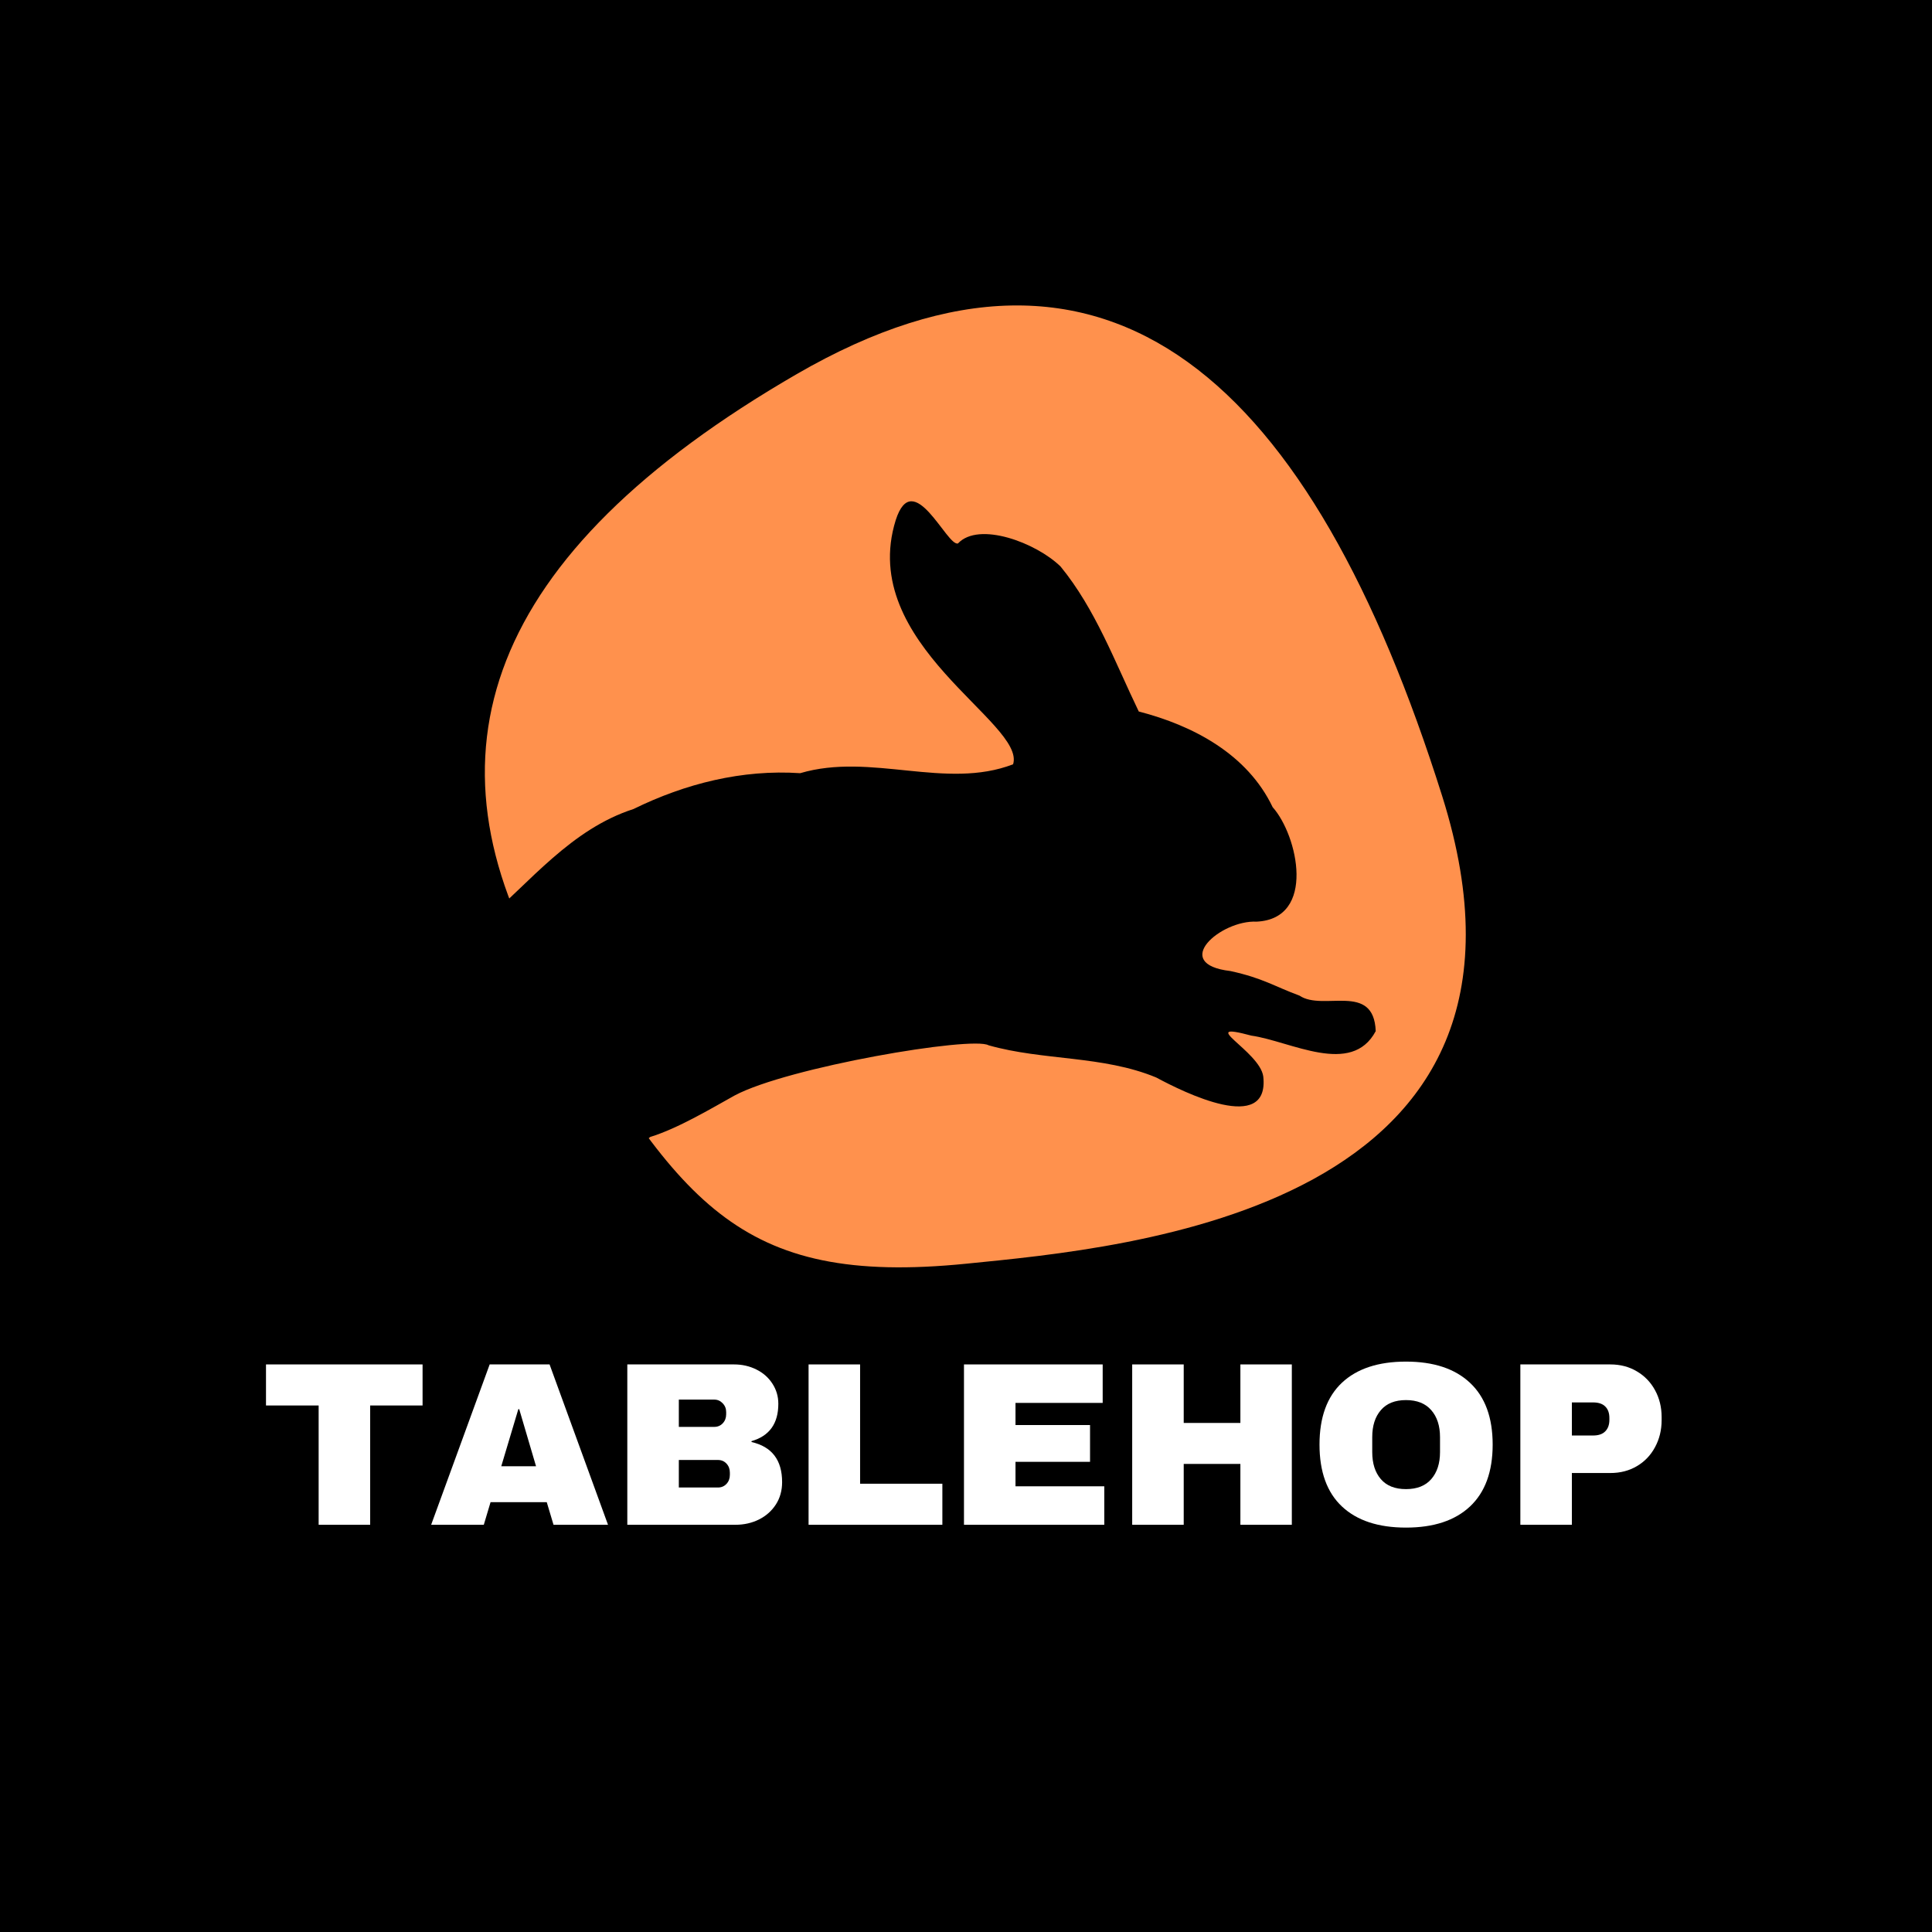
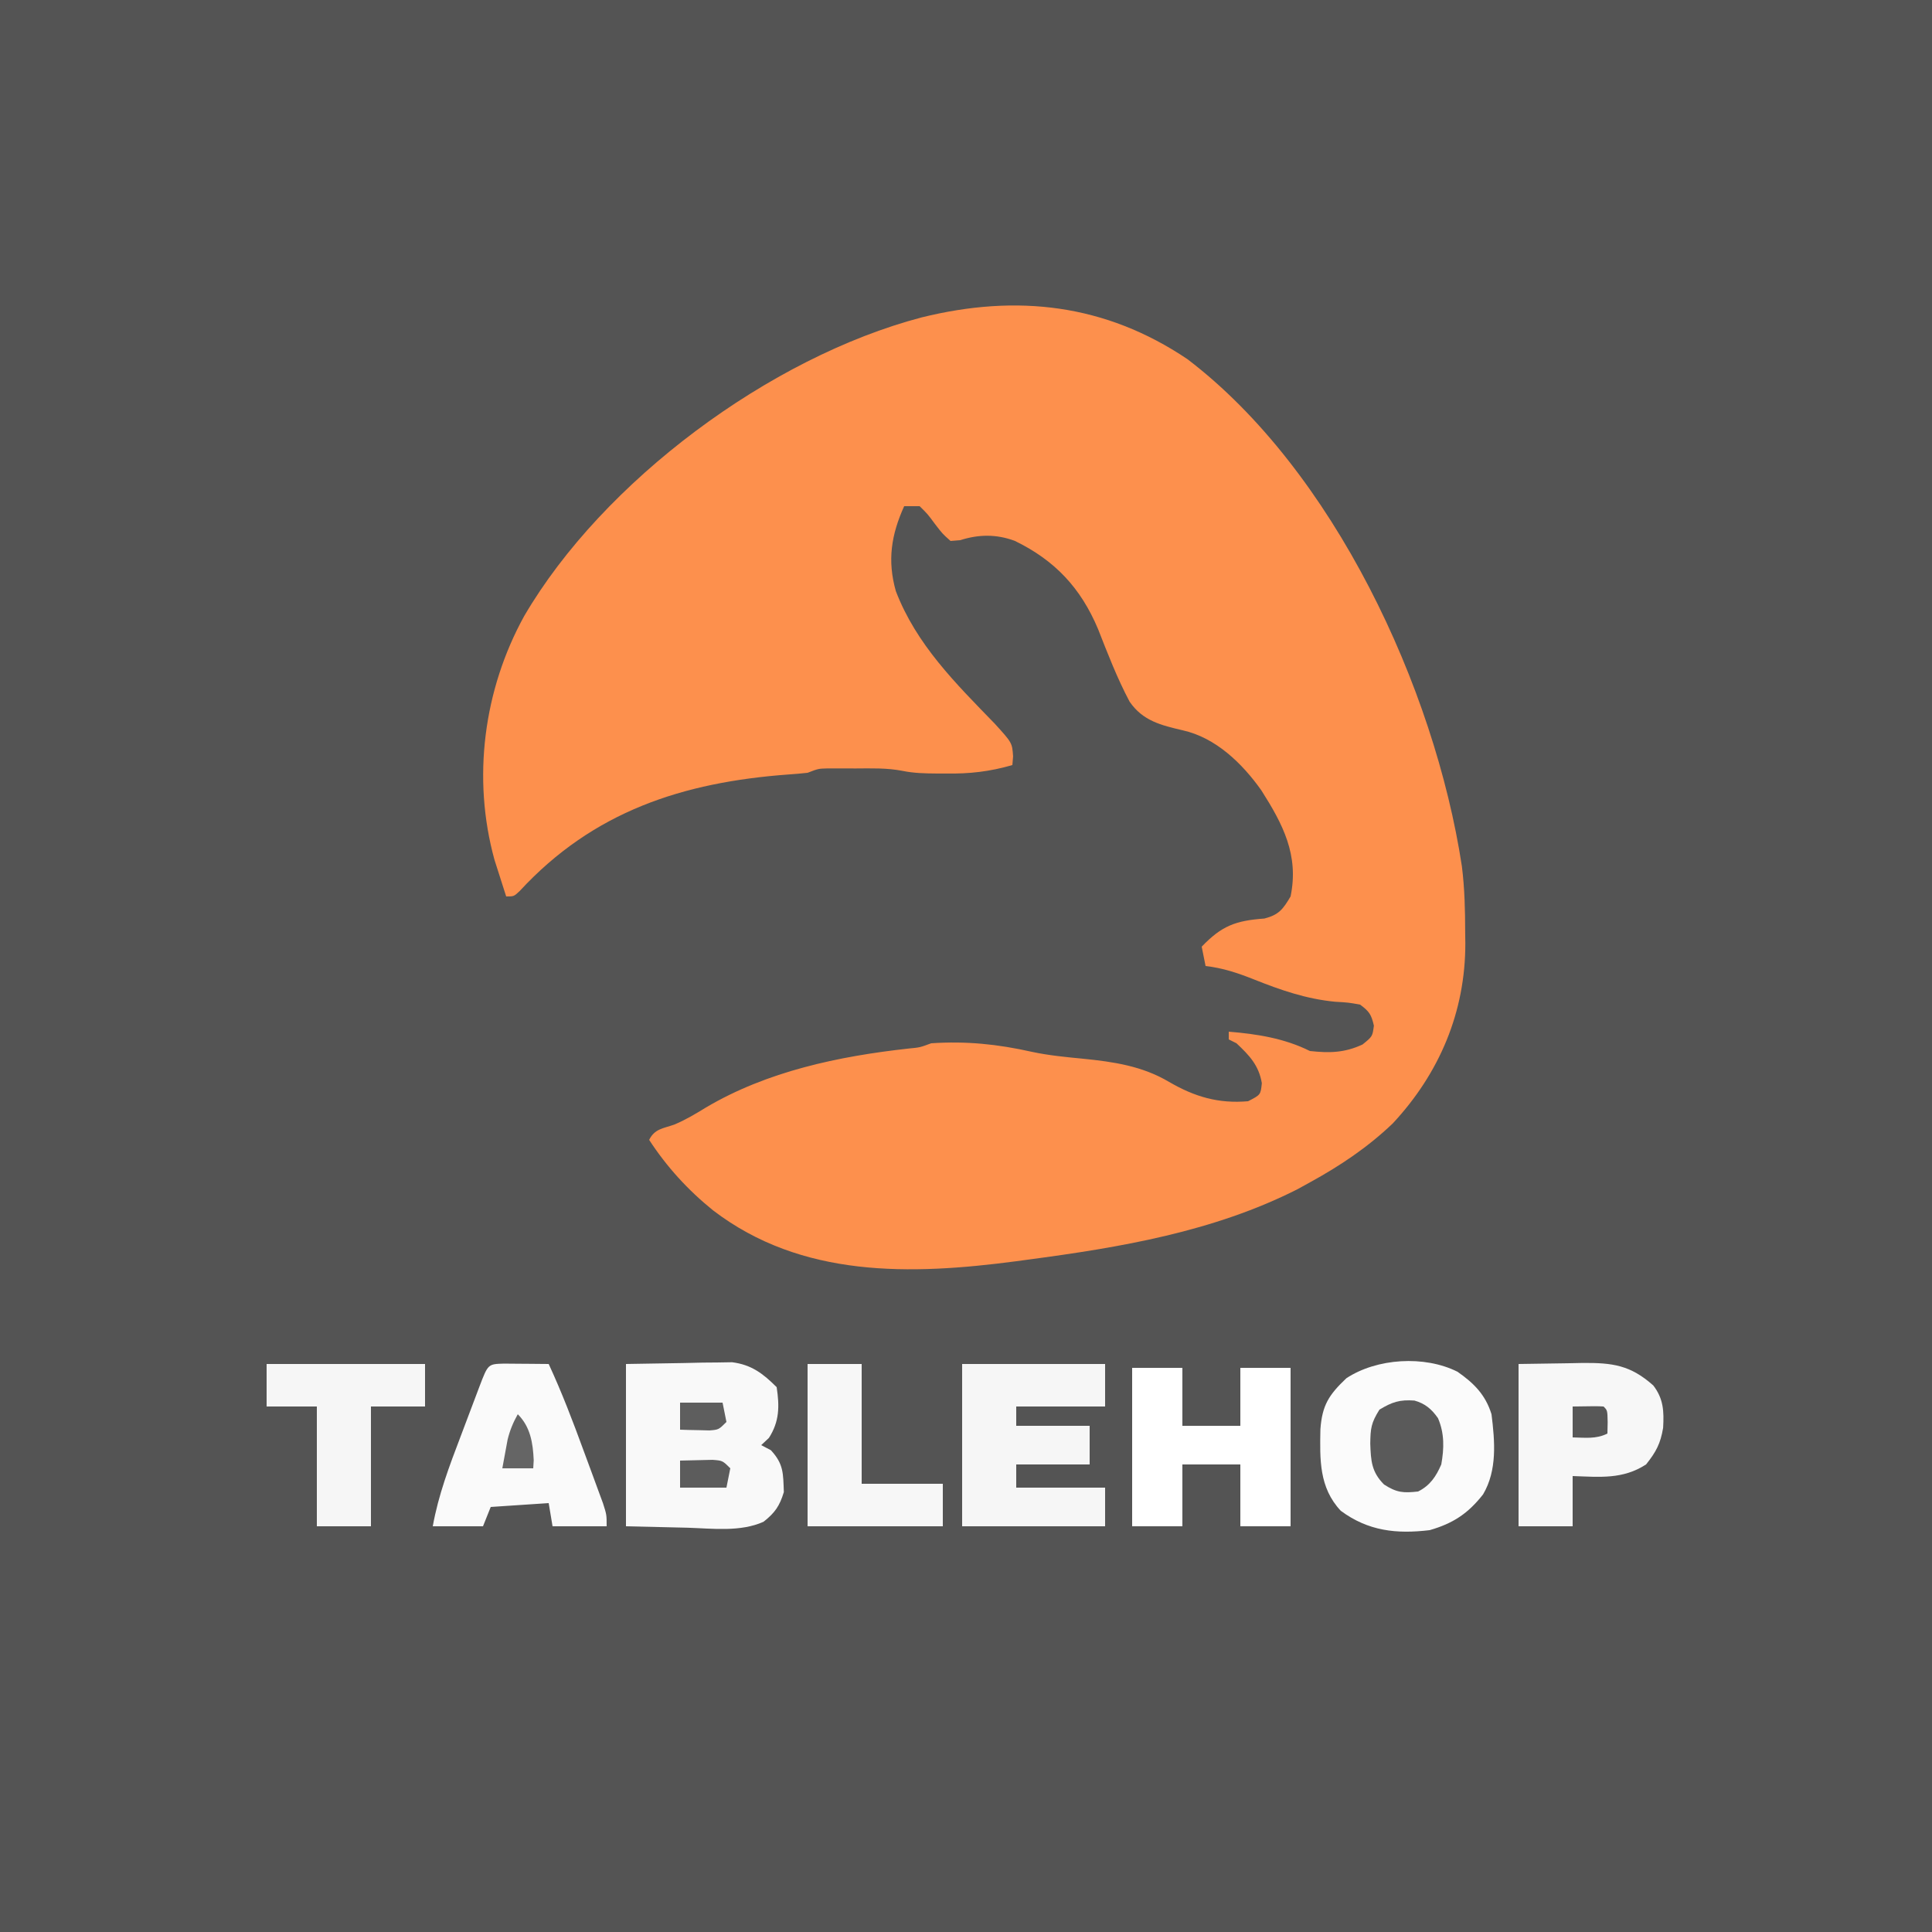
- <svg xmlns="http://www.w3.org/2000/svg" width="500" zoomAndPan="magnify" viewBox="0 0 375 375" height="500" preserveAspectRatio="xMidYMid meet" version="1.0">
-   <defs>
-     <g />
-     <clipPath id="79e48f3d7d">
-       <path d="M 57 97 L 267.082 97 L 267.082 271 L 57 271 Z M 57 97 " clip-rule="nonzero" />
-     </clipPath>
-   </defs>
-   <rect x="-37.5" width="450" fill="#ffffff" y="-37.5" height="450" fill-opacity="1" />
-   <rect x="-37.5" width="450" fill="#000000" y="-37.5" height="450" fill-opacity="1" />
-   <path fill="#ff914d" d="M 187.582 245.281 C 218.684 242.16 305.246 234.895 279.93 154.527 C 254.613 74.164 215.285 37.512 154.66 72.602 C 94.035 107.695 81.016 146.605 106.332 189.926 C 131.648 233.246 142.922 249.762 187.582 245.281 " fill-opacity="1" fill-rule="nonzero" />
-   <g clip-path="url(#79e48f3d7d)">
-     <path fill="#000000" d="M 173.855 100.969 C 166.352 125.078 199.164 140.27 196.641 148.348 C 183.551 153.387 169.074 146.008 155.32 150.074 C 144.051 149.32 133.016 152.094 122.961 157.031 C 110.875 160.938 102.934 171.145 93.688 179.137 C 86.867 182.227 84.848 191.383 80.289 194.852 C 73.059 193.844 55.625 194.242 64.598 207.297 C 67 211.988 75.91 219.75 79.543 216.277 C 74.859 221.902 70.156 219.07 67.113 225.969 C 62.977 234.215 62.102 243.91 58.238 252.055 C 57.195 257.871 58.73 274.004 66.031 270.344 C 80.355 261.512 69.461 231.703 103.992 234.613 C 112.988 233.758 119.328 225.82 126.215 220.68 C 131.57 219.035 138.008 215.18 142.578 212.641 C 152.836 207.141 188.738 201.055 191.883 202.891 C 202.488 205.898 214.027 204.836 224.414 209.137 C 229.746 212.008 246.461 220.309 245.199 208.93 C 244.516 204 231.895 198.062 242.879 201.012 C 250.508 202.09 262.32 208.992 267.027 200.141 C 266.652 190.559 256.824 196.355 252.23 193.25 C 247.246 191.406 245.156 189.863 238.832 188.48 C 227.066 187.105 236.945 178.539 243.93 178.891 C 255.512 178.32 251.918 162.145 247.02 156.668 C 242.113 146.387 231.609 140.832 221.035 138.102 C 216.41 128.52 212.645 118.25 205.863 109.969 C 201.137 105.34 189.996 101.152 185.945 105.48 C 183.828 106.176 177.25 90.371 173.855 100.969 Z M 173.855 100.969 " fill-opacity="1" fill-rule="nonzero" />
-   </g>
-   <g fill="#ffffff" fill-opacity="1">
-     <g transform="translate(50.58299, 295.9586)">
-       <g>
-         <path d="M 21.266 -23.156 L 21.266 0 L 11.266 0 L 11.266 -23.156 L 1.047 -23.156 L 1.047 -31.125 L 31.438 -31.125 L 31.438 -23.156 Z M 21.266 -23.156 " />
-       </g>
-     </g>
-   </g>
-   <g fill="#ffffff" fill-opacity="1">
-     <g transform="translate(83.23369, 295.9586)">
-       <g>
-         <path d="M 24.203 0 L 22.891 -4.391 L 11.984 -4.391 L 10.672 0 L 0.453 0 L 11.812 -31.125 L 23.438 -31.125 L 34.781 0 Z M 14.062 -11.359 L 20.812 -11.359 L 17.547 -22.438 L 17.375 -22.438 Z M 14.062 -11.359 " />
-       </g>
-     </g>
-   </g>
-   <g fill="#ffffff" fill-opacity="1">
-     <g transform="translate(118.4169, 295.9586)">
-       <g>
-         <path d="M 24.062 -31.125 C 25.633 -31.125 27.078 -30.797 28.391 -30.141 C 29.703 -29.492 30.738 -28.582 31.5 -27.406 C 32.27 -26.227 32.656 -24.922 32.656 -23.484 C 32.656 -19.648 30.922 -17.234 27.453 -16.234 L 27.453 -16.062 C 31.41 -15.156 33.391 -12.562 33.391 -8.281 C 33.391 -6.645 32.988 -5.203 32.188 -3.953 C 31.383 -2.703 30.289 -1.727 28.906 -1.031 C 27.52 -0.344 26 0 24.344 0 L 3.344 0 L 3.344 -31.125 Z M 13.344 -19 L 20.219 -19 C 20.883 -19 21.438 -19.234 21.875 -19.703 C 22.312 -20.172 22.531 -20.75 22.531 -21.438 L 22.531 -21.891 C 22.531 -22.555 22.301 -23.125 21.844 -23.594 C 21.395 -24.062 20.852 -24.297 20.219 -24.297 L 13.344 -24.297 Z M 13.344 -7.234 L 20.938 -7.234 C 21.602 -7.234 22.156 -7.469 22.594 -7.938 C 23.031 -8.406 23.25 -8.988 23.25 -9.688 L 23.25 -10.125 C 23.25 -10.82 23.031 -11.406 22.594 -11.875 C 22.156 -12.344 21.602 -12.578 20.938 -12.578 L 13.344 -12.578 Z M 13.344 -7.234 " />
-       </g>
-     </g>
-   </g>
-   <g fill="#ffffff" fill-opacity="1">
-     <g transform="translate(153.6, 295.9586)">
-       <g>
-         <path d="M 3.344 -31.125 L 13.344 -31.125 L 13.344 -7.969 L 29.312 -7.969 L 29.312 0 L 3.344 0 Z M 3.344 -31.125 " />
-       </g>
-     </g>
-   </g>
-   <g fill="#ffffff" fill-opacity="1">
-     <g transform="translate(183.7635, 295.9586)">
-       <g>
-         <path d="M 3.344 -31.125 L 30.266 -31.125 L 30.266 -23.656 L 13.344 -23.656 L 13.344 -19.359 L 27.812 -19.359 L 27.812 -12.219 L 13.344 -12.219 L 13.344 -7.469 L 30.578 -7.469 L 30.578 0 L 3.344 0 Z M 3.344 -31.125 " />
-       </g>
-     </g>
-   </g>
-   <g fill="#ffffff" fill-opacity="1">
-     <g transform="translate(216.4142, 295.9586)">
-       <g>
-         <path d="M 24.344 0 L 24.344 -11.812 L 13.344 -11.812 L 13.344 0 L 3.344 0 L 3.344 -31.125 L 13.344 -31.125 L 13.344 -19.766 L 24.344 -19.766 L 24.344 -31.125 L 34.328 -31.125 L 34.328 0 Z M 24.344 0 " />
-       </g>
-     </g>
-   </g>
-   <g fill="#ffffff" fill-opacity="1">
-     <g transform="translate(254.0846, 295.9586)">
-       <g>
-         <path d="M 18.812 -31.672 C 24.188 -31.672 28.332 -30.297 31.25 -27.547 C 34.176 -24.805 35.641 -20.812 35.641 -15.562 C 35.641 -10.312 34.176 -6.312 31.25 -3.562 C 28.332 -0.82 24.188 0.547 18.812 0.547 C 13.445 0.547 9.305 -0.816 6.391 -3.547 C 3.484 -6.273 2.031 -10.281 2.031 -15.562 C 2.031 -20.844 3.484 -24.848 6.391 -27.578 C 9.305 -30.305 13.445 -31.672 18.812 -31.672 Z M 18.812 -24.203 C 16.676 -24.203 15.051 -23.551 13.938 -22.25 C 12.82 -20.957 12.266 -19.211 12.266 -17.016 L 12.266 -14.109 C 12.266 -11.91 12.82 -10.16 13.938 -8.859 C 15.051 -7.566 16.676 -6.922 18.812 -6.922 C 20.957 -6.922 22.594 -7.566 23.719 -8.859 C 24.852 -10.16 25.422 -11.91 25.422 -14.109 L 25.422 -17.016 C 25.422 -19.211 24.852 -20.957 23.719 -22.25 C 22.594 -23.551 20.957 -24.203 18.812 -24.203 Z M 18.812 -24.203 " />
-       </g>
-     </g>
-   </g>
-   <g fill="#ffffff" fill-opacity="1">
-     <g transform="translate(291.755, 295.9586)">
-       <g>
-         <path d="M 20.812 -31.125 C 22.738 -31.125 24.453 -30.676 25.953 -29.781 C 27.461 -28.895 28.641 -27.676 29.484 -26.125 C 30.336 -24.57 30.766 -22.828 30.766 -20.891 L 30.766 -20.312 C 30.766 -18.383 30.336 -16.633 29.484 -15.062 C 28.641 -13.488 27.461 -12.258 25.953 -11.375 C 24.453 -10.488 22.738 -10.047 20.812 -10.047 L 13.344 -10.047 L 13.344 0 L 3.344 0 L 3.344 -31.125 Z M 13.344 -17.328 L 17.453 -17.328 C 18.516 -17.328 19.305 -17.598 19.828 -18.141 C 20.359 -18.68 20.625 -19.422 20.625 -20.359 L 20.625 -20.719 C 20.625 -21.688 20.359 -22.43 19.828 -22.953 C 19.305 -23.484 18.516 -23.75 17.453 -23.75 L 13.344 -23.75 Z M 13.344 -17.328 " />
-       </g>
-     </g>
-   </g>
+ <svg xmlns="http://www.w3.org/2000/svg" version="1.1" width="500" height="500">
+   <path d="M0 0 C165 0 330 0 500 0 C500 165 500 330 500 500 C335 500 170 500 0 500 C0 335 0 170 0 0 Z " fill="#545454" transform="translate(0,0)" />
+   <path d="M0 0 C37.805 28.763 63.996 85.02 71.044 131.248 C71.768 136.995 71.894 142.714 71.898 148.5 C71.911 149.377 71.923 150.254 71.936 151.158 C71.975 168.939 65.236 184.843 53.141 197.82 C46.65 204.008 39.557 208.761 31.711 213.062 C30.651 213.646 29.592 214.23 28.5 214.832 C6.808 225.827 -17.421 229.903 -41.289 233.062 C-42.255 233.194 -43.22 233.325 -44.215 233.46 C-71.675 237.086 -99.811 237.826 -122.723 220.324 C-129.225 215.086 -134.736 209.043 -139.289 202.062 C-137.843 199.17 -135.689 199.125 -132.781 198.105 C-129.864 196.885 -127.299 195.337 -124.602 193.688 C-108.782 184.322 -90.258 180.423 -72.125 178.422 C-69.218 178.147 -69.218 178.147 -66.289 177.062 C-57.224 176.458 -49.123 177.281 -40.258 179.273 C-35.863 180.214 -31.445 180.633 -26.977 181.062 C-19.058 181.861 -11.68 182.941 -4.727 187.062 C1.902 190.919 8.044 192.723 15.711 192.062 C18.969 190.397 18.969 190.397 19.273 187.375 C18.491 182.768 16.061 180.213 12.711 177.062 C12.051 176.732 11.391 176.403 10.711 176.062 C10.711 175.403 10.711 174.743 10.711 174.062 C17.955 174.647 25.14 175.777 31.711 179.062 C36.767 179.617 40.685 179.54 45.336 177.375 C47.906 175.297 47.906 175.297 48.273 172.5 C47.603 169.596 47.086 168.833 44.711 167.062 C41.702 166.516 41.702 166.516 38.211 166.312 C30.733 165.583 24.188 163.309 17.234 160.538 C13.047 158.875 9.227 157.59 4.711 157.062 C4.381 155.412 4.051 153.762 3.711 152.062 C8.889 146.649 12.482 145.323 19.941 144.777 C23.706 143.806 24.746 142.37 26.711 139.062 C28.923 128.36 24.725 120.373 19.141 111.594 C14.203 104.629 7.366 97.985 -1.168 96.074 C-6.808 94.75 -11.514 93.64 -14.949 88.651 C-18.16 82.602 -20.609 76.239 -23.11 69.872 C-27.583 59.212 -34.3 52.072 -44.66 47.039 C-49.412 45.274 -53.988 45.328 -58.797 46.863 C-60.031 46.962 -60.031 46.962 -61.289 47.062 C-63.387 45.191 -63.387 45.191 -65.352 42.625 C-67.233 40.08 -67.233 40.08 -69.289 38.062 C-70.609 38.062 -71.929 38.062 -73.289 38.062 C-76.639 45.46 -77.689 52.11 -75.445 60.047 C-70.143 73.877 -60 83.878 -49.88 94.314 C-45.341 99.303 -45.341 99.303 -45.102 102.812 C-45.163 103.555 -45.225 104.297 -45.289 105.062 C-51.173 106.76 -56.369 107.347 -62.477 107.25 C-63.647 107.249 -63.647 107.249 -64.842 107.248 C-67.892 107.225 -70.745 107.174 -73.738 106.559 C-77.776 105.773 -81.811 105.919 -85.914 105.938 C-86.773 105.934 -87.631 105.93 -88.516 105.926 C-89.341 105.927 -90.166 105.928 -91.016 105.93 C-92.138 105.931 -92.138 105.931 -93.284 105.933 C-95.497 105.991 -95.497 105.991 -98.289 107.062 C-99.92 107.242 -101.555 107.381 -103.191 107.492 C-130.549 109.502 -153.744 117.015 -172.801 137.664 C-174.289 139.062 -174.289 139.062 -176.289 139.062 C-176.942 137.044 -177.586 135.022 -178.227 133 C-178.586 131.875 -178.946 130.749 -179.316 129.59 C-185.145 108.452 -182.123 85.54 -171.637 66.511 C-151.239 31.593 -108.017 -0.489 -68.77 -10.792 C-44.122 -16.888 -21.248 -14.293 0 0 Z " fill="#FD904D" transform="translate(307.2891,92.9375)" />
+   <path d="M0 0 C4.266 2.966 7.256 5.973 8.812 11 C9.681 17.97 10.333 25.488 6.625 31.75 C2.744 36.7 -1.147 39.269 -7.188 41 C-15.795 42.038 -23.097 41.236 -30.188 36 C-35.857 29.969 -35.605 22.675 -35.469 14.906 C-35.02 8.678 -33.28 5.985 -28.75 1.688 C-20.861 -3.507 -8.546 -4.28 0 0 Z " fill="#FBFBFB" transform="translate(377.1875,355)" />
+   <path d="M0 0 C7.487 -0.124 7.487 -0.124 15.125 -0.25 C17.471 -0.305 17.471 -0.305 19.864 -0.36 C21.108 -0.37 22.351 -0.38 23.633 -0.391 C24.9 -0.412 26.167 -0.433 27.473 -0.454 C32.49 0.192 35.482 2.482 39 6 C39.754 10.956 39.726 14.865 37 19.125 C36.34 19.744 35.68 20.363 35 21 C35.825 21.433 36.65 21.866 37.5 22.312 C40.85 25.913 40.672 28.387 40.859 33.148 C39.776 36.744 38.542 38.518 35.594 40.835 C29.644 43.507 22.446 42.585 16.062 42.375 C8.112 42.189 8.112 42.189 0 42 C0 28.14 0 14.28 0 0 Z " fill="#F9F9F9" transform="translate(162,353)" />
+   <path d="M0 0 C12.21 0 24.42 0 37 0 C37 3.63 37 7.26 37 11 C29.41 11 21.82 11 14 11 C14 12.65 14 14.3 14 16 C20.27 16 26.54 16 33 16 C33 19.3 33 22.6 33 26 C26.73 26 20.46 26 14 26 C14 27.98 14 29.96 14 32 C21.59 32 29.18 32 37 32 C37 35.3 37 38.6 37 42 C24.79 42 12.58 42 0 42 C0 28.14 0 14.28 0 0 Z " fill="#F6F6F6" transform="translate(249,353)" />
+   <path d="M0 0 C4.29 0 8.58 0 13 0 C13 4.95 13 9.9 13 15 C17.95 15 22.9 15 28 15 C28 10.05 28 5.1 28 0 C32.29 0 36.58 0 41 0 C41 13.53 41 27.06 41 41 C36.71 41 32.42 41 28 41 C28 35.72 28 30.44 28 25 C23.05 25 18.1 25 13 25 C13 30.28 13 35.56 13 41 C8.71 41 4.42 41 0 41 C0 27.47 0 13.94 0 0 Z " fill="#FFFFFF" transform="translate(293,354)" />
+   <path d="M0 0 C1.395 0.007 2.789 0.019 4.184 0.035 C4.895 0.04 5.605 0.044 6.338 0.049 C8.099 0.061 9.86 0.079 11.621 0.098 C15.008 7.404 17.859 14.872 20.623 22.429 C21.378 24.491 22.142 26.55 22.906 28.609 C23.39 29.926 23.873 31.242 24.355 32.559 C24.791 33.742 25.226 34.926 25.675 36.146 C26.621 39.098 26.621 39.098 26.621 42.098 C22.001 42.098 17.381 42.098 12.621 42.098 C12.291 40.118 11.961 38.138 11.621 36.098 C6.671 36.428 1.721 36.758 -3.379 37.098 C-4.369 39.573 -4.369 39.573 -5.379 42.098 C-9.669 42.098 -13.959 42.098 -18.379 42.098 C-16.926 33.986 -14.079 26.472 -11.156 18.802 C-10.309 16.577 -9.471 14.35 -8.635 12.121 C-8.101 10.707 -7.566 9.293 -7.031 7.879 C-6.78 7.212 -6.529 6.546 -6.27 5.859 C-4.076 0.118 -4.076 0.118 0 0 Z " fill="#FAFAFA" transform="translate(130.3789,352.9023)" />
+   <path d="M0 0 C6.249 -0.093 6.249 -0.093 12.625 -0.188 C13.928 -0.215 15.231 -0.242 16.573 -0.27 C24.321 -0.326 28.946 0.278 34.875 5.562 C37.531 9.018 37.658 12.274 37.414 16.531 C36.729 20.614 35.608 22.724 33 26 C26.948 29.908 21.06 29.238 14 29 C14 33.29 14 37.58 14 42 C9.38 42 4.76 42 0 42 C0 28.14 0 14.28 0 0 Z " fill="#F7F7F7" transform="translate(393,353)" />
+   <path d="M0 0 C13.53 0 27.06 0 41 0 C41 3.63 41 7.26 41 11 C36.38 11 31.76 11 27 11 C27 21.23 27 31.46 27 42 C22.38 42 17.76 42 13 42 C13 31.77 13 21.54 13 11 C8.71 11 4.42 11 0 11 C0 7.37 0 3.74 0 0 Z " fill="#F6F6F6" transform="translate(69,353)" />
+   <path d="M0 0 C4.62 0 9.24 0 14 0 C14 10.23 14 20.46 14 31 C20.93 31 27.86 31 35 31 C35 34.63 35 38.26 35 42 C23.45 42 11.9 42 0 42 C0 28.14 0 14.28 0 0 Z " fill="#F7F7F7" transform="translate(209,353)" />
+   <path d="M0 0 C2.753 0.76 4.466 2.236 6.09 4.559 C7.78 8.499 7.687 12.367 6.938 16.535 C5.594 19.641 4.042 21.983 0.938 23.535 C-2.894 23.961 -4.592 23.838 -7.875 21.723 C-11.122 18.475 -11.28 15.585 -11.438 11.16 C-11.385 7.194 -11.226 5.795 -9.062 2.348 C-5.773 0.36 -3.796 -0.28 0 0 Z " fill="#5A5A5A" transform="translate(366.0625,362.4648)" />
+   <path d="M0 0 C1.791 -0.054 3.583 -0.093 5.375 -0.125 C6.373 -0.148 7.37 -0.171 8.398 -0.195 C11 0 11 0 13 2 C12.67 3.65 12.34 5.3 12 7 C8.04 7 4.08 7 0 7 C0 4.69 0 2.38 0 0 Z " fill="#5C5C5C" transform="translate(176,378)" />
+   <path d="M0 0 C3.63 0 7.26 0 11 0 C11.33 1.65 11.66 3.3 12 5 C10 7 10 7 7.617 7.195 C6.712 7.172 5.807 7.149 4.875 7.125 C3.51 7.098 3.51 7.098 2.117 7.07 C1.419 7.047 0.72 7.024 0 7 C0 4.69 0 2.38 0 0 Z " fill="#5E5E5E" transform="translate(176,363)" />
+   <path d="M0 0 C3.265 3.265 3.932 7.41 4.125 11.938 C4.084 12.618 4.043 13.299 4 14 C1.36 14 -1.28 14 -4 14 C-3.716 12.415 -3.422 10.832 -3.125 9.25 C-2.963 8.368 -2.8 7.487 -2.633 6.578 C-2.032 4.131 -1.22 2.194 0 0 Z " fill="#656565" transform="translate(134,366)" />
+   <path d="M0 0 C6.152 -0.098 6.152 -0.098 8 0 C9 1 9 1 9.062 4.062 C9.042 5.032 9.021 6.001 9 7 C6.043 8.478 3.258 8.06 0 8 C0 5.36 0 2.72 0 0 Z " fill="#575757" transform="translate(407,364)" />
</svg>
